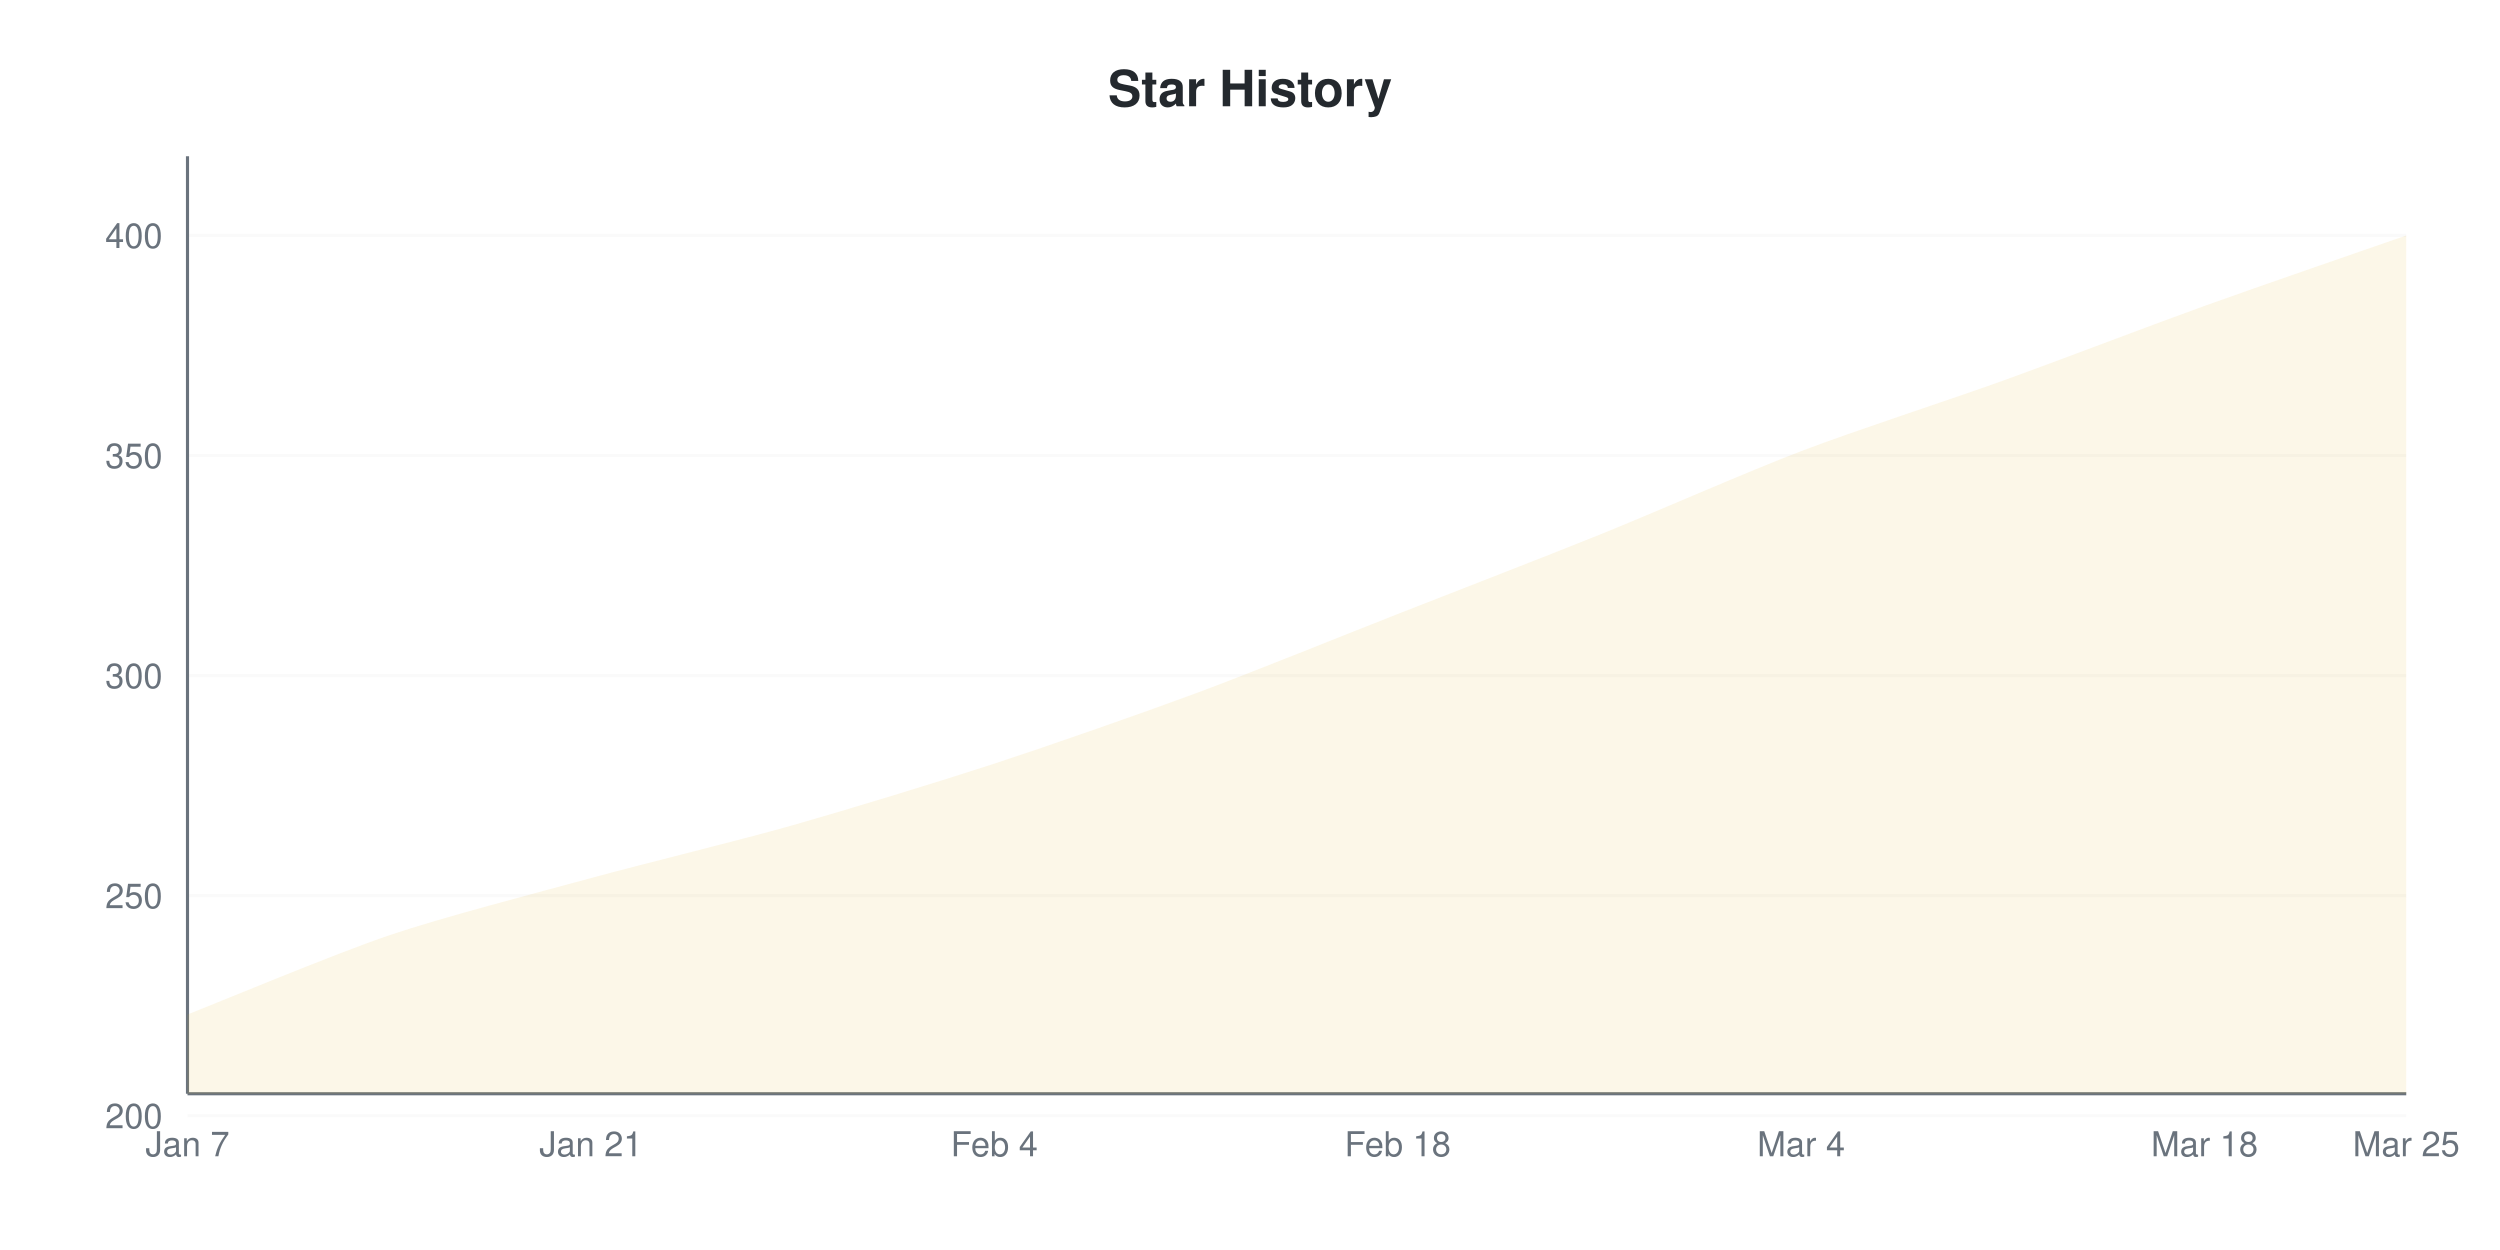
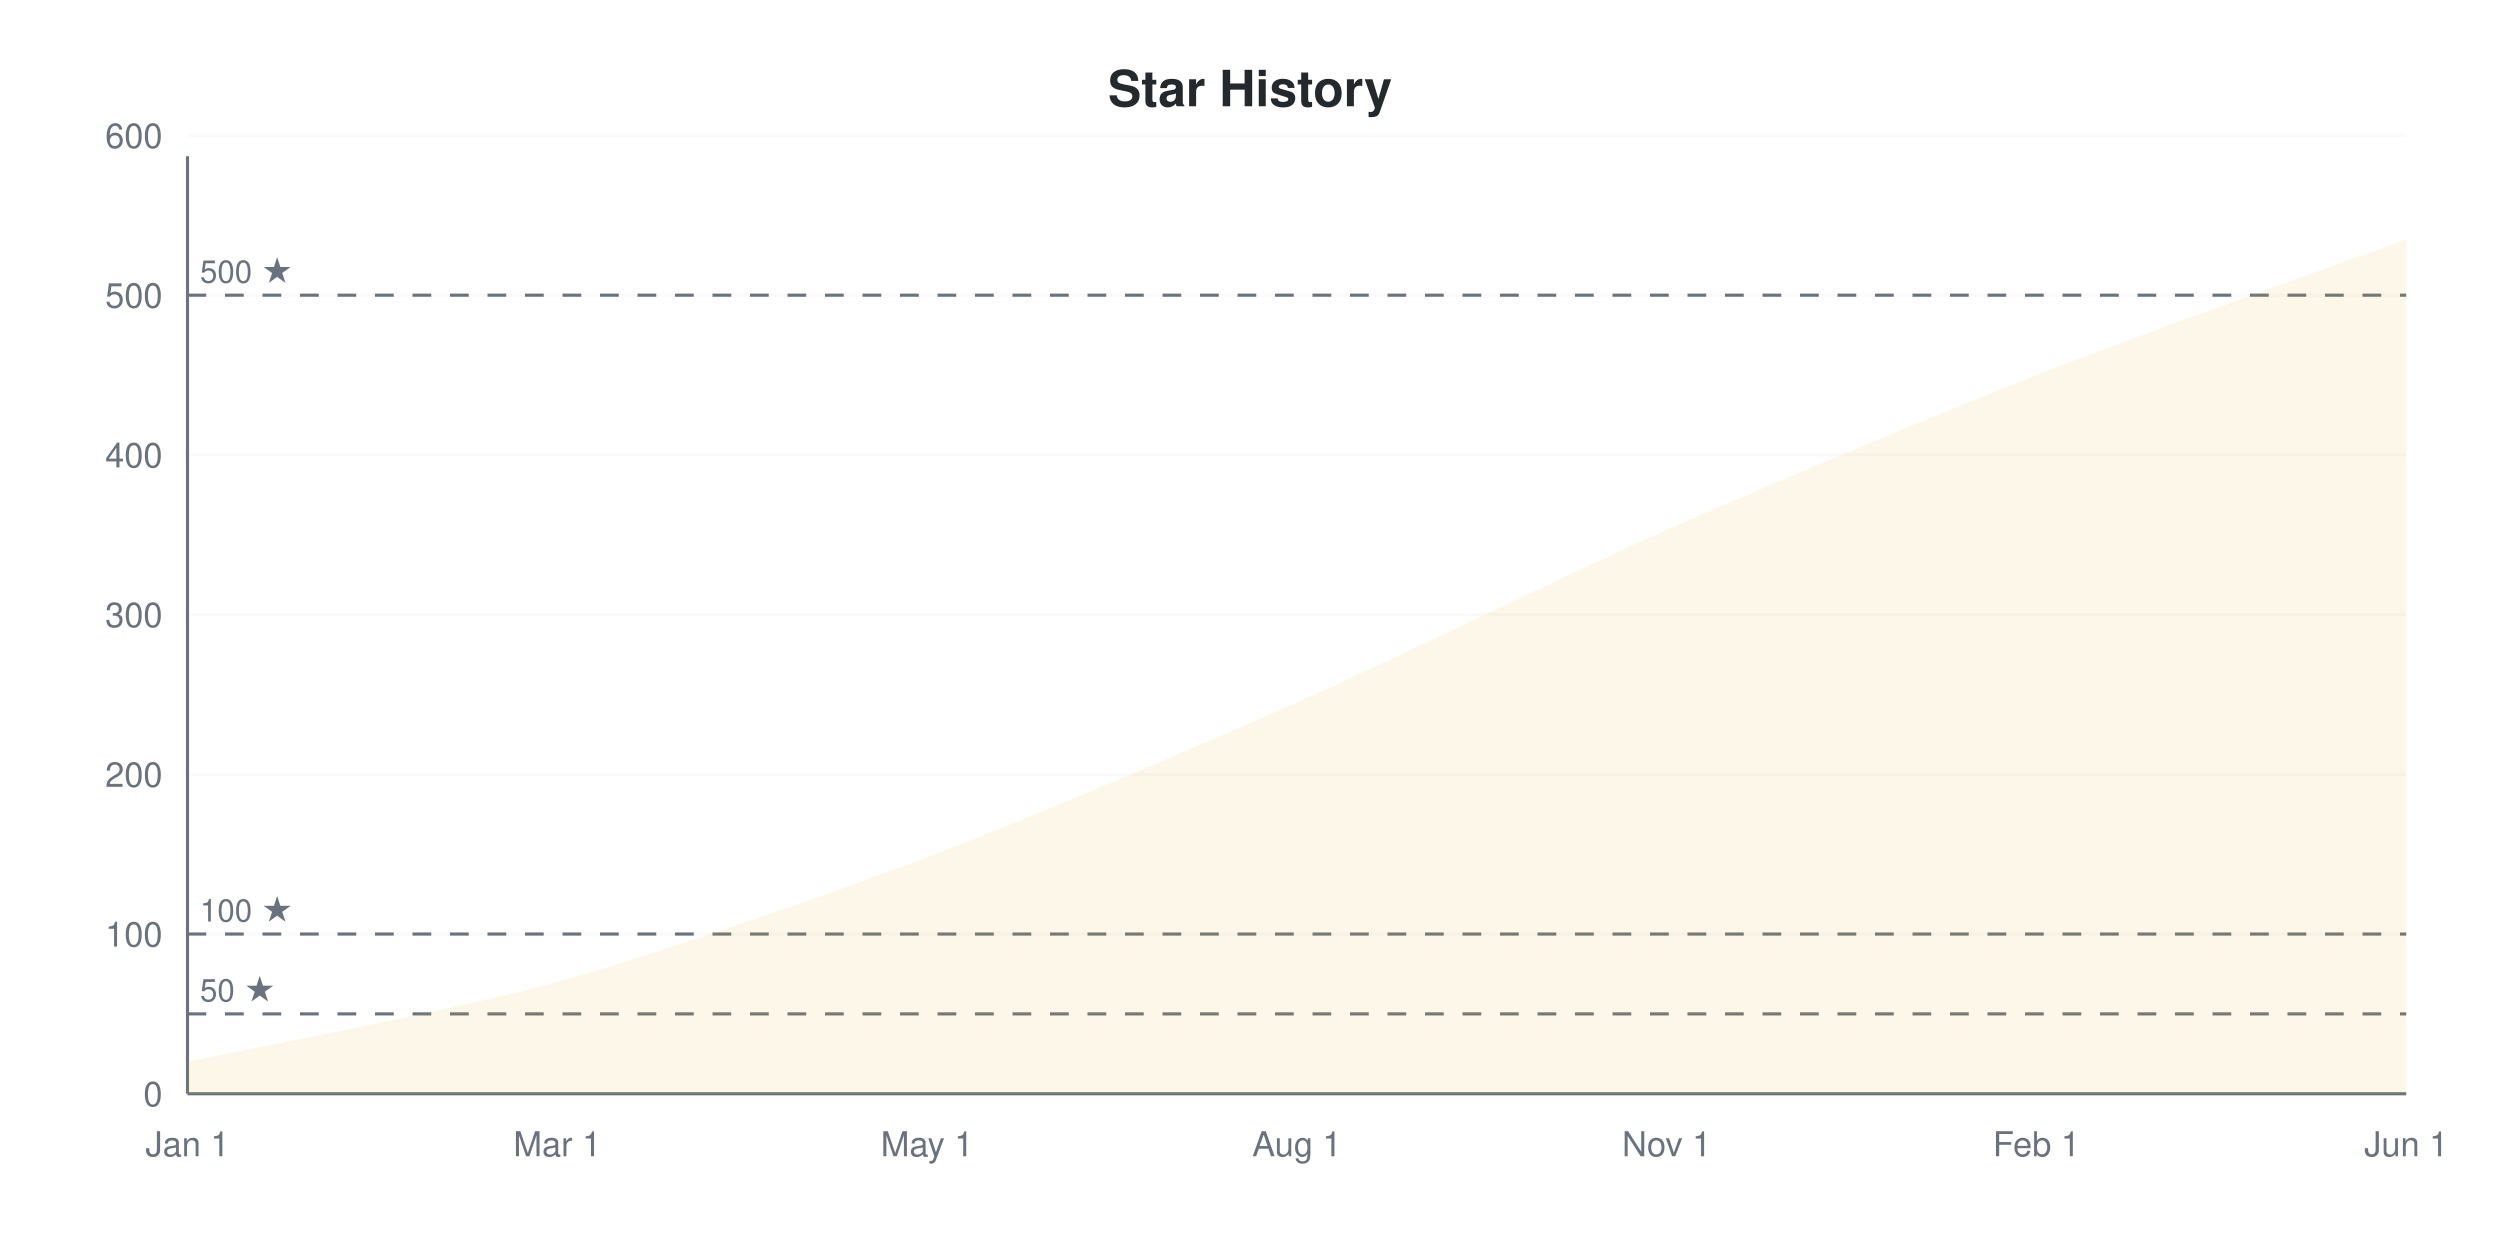
<svg xmlns="http://www.w3.org/2000/svg" viewBox="0 0 800 400" width="800" height="400">
  <style>
    @keyframes drawLine {
      to { stroke-dashoffset: 0; }
    }
    @keyframes fadeInPoint {
      from { opacity: 0; }
      to { opacity: 1; }
    }
    .data-line-0 {
-       stroke-dasharray: 1130;
-       stroke-dashoffset: 1130;
+       stroke-dasharray: 1139;
+       stroke-dashoffset: 1139;
      animation: drawLine 2s ease-out forwards;
    }
    .data-point {
      opacity: 0;
      animation: fadeInPoint 0.5s ease-out forwards;
    }
    .chart-bg { fill: #fff; }
    .chart-text { fill: #24292e; }
    .chart-muted { fill: #6a737d; }
    .chart-grid { stroke: #eee; }
    .chart-axis { stroke: #6a737d; }
    @media (prefers-color-scheme: dark) {
      .chart-bg { fill: #0d1117; }
      .chart-text { fill: #e6edf3; }
      .chart-muted { fill: #8b949e; }
      .chart-grid { stroke: #21262d; }
      .chart-axis { stroke: #8b949e; }
    }
  </style>
  <rect width="800" height="400" class="chart-bg" />
  <text x="400" y="34" text-anchor="middle" class="chart-text" font-size="16" font-weight="bold" font-family="-apple-system, BlinkMacSystemFont, 'Segoe UI', Helvetica, Arial, sans-serif">Star History</text>
  <g class="grid">
-     <line x1="60" y1="357.042" x2="770" y2="357.042" class="chart-grid" stroke-opacity="0.3" />
-     <text x="52" y="361.042" text-anchor="end" class="chart-muted" font-size="11" font-family="-apple-system, BlinkMacSystemFont, 'Segoe UI', Helvetica, Arial, sans-serif">200</text>
-     <line x1="60" y1="286.62" x2="770" y2="286.62" class="chart-grid" stroke-opacity="0.3" />
-     <text x="52" y="290.62" text-anchor="end" class="chart-muted" font-size="11" font-family="-apple-system, BlinkMacSystemFont, 'Segoe UI', Helvetica, Arial, sans-serif">250</text>
-     <line x1="60" y1="216.197" x2="770" y2="216.197" class="chart-grid" stroke-opacity="0.3" />
-     <text x="52" y="220.197" text-anchor="end" class="chart-muted" font-size="11" font-family="-apple-system, BlinkMacSystemFont, 'Segoe UI', Helvetica, Arial, sans-serif">300</text>
-     <line x1="60" y1="145.775" x2="770" y2="145.775" class="chart-grid" stroke-opacity="0.3" />
-     <text x="52" y="149.775" text-anchor="end" class="chart-muted" font-size="11" font-family="-apple-system, BlinkMacSystemFont, 'Segoe UI', Helvetica, Arial, sans-serif">350</text>
-     <line x1="60" y1="75.352" x2="770" y2="75.352" class="chart-grid" stroke-opacity="0.3" />
-     <text x="52" y="79.352" text-anchor="end" class="chart-muted" font-size="11" font-family="-apple-system, BlinkMacSystemFont, 'Segoe UI', Helvetica, Arial, sans-serif">400</text>
+     <line x1="60" y1="350" x2="770" y2="350" class="chart-grid" stroke-opacity="0.3" />
+     <text x="52" y="354" text-anchor="end" class="chart-muted" font-size="11" font-family="-apple-system, BlinkMacSystemFont, 'Segoe UI', Helvetica, Arial, sans-serif">0</text>
+     <line x1="60" y1="298.893" x2="770" y2="298.893" class="chart-grid" stroke-opacity="0.3" />
+     <text x="52" y="302.893" text-anchor="end" class="chart-muted" font-size="11" font-family="-apple-system, BlinkMacSystemFont, 'Segoe UI', Helvetica, Arial, sans-serif">100</text>
+     <line x1="60" y1="247.785" x2="770" y2="247.785" class="chart-grid" stroke-opacity="0.3" />
+     <text x="52" y="251.785" text-anchor="end" class="chart-muted" font-size="11" font-family="-apple-system, BlinkMacSystemFont, 'Segoe UI', Helvetica, Arial, sans-serif">200</text>
+     <line x1="60" y1="196.678" x2="770" y2="196.678" class="chart-grid" stroke-opacity="0.3" />
+     <text x="52" y="200.678" text-anchor="end" class="chart-muted" font-size="11" font-family="-apple-system, BlinkMacSystemFont, 'Segoe UI', Helvetica, Arial, sans-serif">300</text>
+     <line x1="60" y1="145.571" x2="770" y2="145.571" class="chart-grid" stroke-opacity="0.3" />
+     <text x="52" y="149.571" text-anchor="end" class="chart-muted" font-size="11" font-family="-apple-system, BlinkMacSystemFont, 'Segoe UI', Helvetica, Arial, sans-serif">400</text>
+     <line x1="60" y1="94.463" x2="770" y2="94.463" class="chart-grid" stroke-opacity="0.3" />
+     <text x="52" y="98.463" text-anchor="end" class="chart-muted" font-size="11" font-family="-apple-system, BlinkMacSystemFont, 'Segoe UI', Helvetica, Arial, sans-serif">500</text>
+     <line x1="60" y1="43.356" x2="770" y2="43.356" class="chart-grid" stroke-opacity="0.3" />
+     <text x="52" y="47.356" text-anchor="end" class="chart-muted" font-size="11" font-family="-apple-system, BlinkMacSystemFont, 'Segoe UI', Helvetica, Arial, sans-serif">600</text>
  </g>
  <g class="milestones">
-     
+     <line x1="60" y1="324.446" x2="770" y2="324.446" class="chart-axis" stroke-width="1" stroke-dasharray="6,6" />
+     <text x="64" y="320.446" class="chart-muted" font-size="10" font-family="-apple-system, BlinkMacSystemFont, 'Segoe UI', Helvetica, Arial, sans-serif">50 ★</text>
+     <line x1="60" y1="298.893" x2="770" y2="298.893" class="chart-axis" stroke-width="1" stroke-dasharray="6,6" />
+     <text x="64" y="294.893" class="chart-muted" font-size="10" font-family="-apple-system, BlinkMacSystemFont, 'Segoe UI', Helvetica, Arial, sans-serif">100 ★</text>
+     <line x1="60" y1="94.463" x2="770" y2="94.463" class="chart-axis" stroke-width="1" stroke-dasharray="6,6" />
+     <text x="64" y="90.463" class="chart-muted" font-size="10" font-family="-apple-system, BlinkMacSystemFont, 'Segoe UI', Helvetica, Arial, sans-serif">500 ★</text>
  </g>
  <g class="x-axis">
-     <text x="60" y="370" text-anchor="middle" class="chart-muted" font-size="11" font-family="-apple-system, BlinkMacSystemFont, 'Segoe UI', Helvetica, Arial, sans-serif">Jan 7</text>
-     <text x="189.091" y="370" text-anchor="middle" class="chart-muted" font-size="11" font-family="-apple-system, BlinkMacSystemFont, 'Segoe UI', Helvetica, Arial, sans-serif">Jan 21</text>
-     <text x="318.182" y="370" text-anchor="middle" class="chart-muted" font-size="11" font-family="-apple-system, BlinkMacSystemFont, 'Segoe UI', Helvetica, Arial, sans-serif">Feb 4</text>
-     <text x="447.273" y="370" text-anchor="middle" class="chart-muted" font-size="11" font-family="-apple-system, BlinkMacSystemFont, 'Segoe UI', Helvetica, Arial, sans-serif">Feb 18</text>
-     <text x="576.364" y="370" text-anchor="middle" class="chart-muted" font-size="11" font-family="-apple-system, BlinkMacSystemFont, 'Segoe UI', Helvetica, Arial, sans-serif">Mar 4</text>
-     <text x="705.455" y="370" text-anchor="middle" class="chart-muted" font-size="11" font-family="-apple-system, BlinkMacSystemFont, 'Segoe UI', Helvetica, Arial, sans-serif">Mar 18</text>
-     <text x="770" y="370" text-anchor="middle" class="chart-muted" font-size="11" font-family="-apple-system, BlinkMacSystemFont, 'Segoe UI', Helvetica, Arial, sans-serif">Mar 25</text>
+     <text x="60" y="370" text-anchor="middle" class="chart-muted" font-size="11" font-family="-apple-system, BlinkMacSystemFont, 'Segoe UI', Helvetica, Arial, sans-serif">Jan 1</text>
+     <text x="178.333" y="370" text-anchor="middle" class="chart-muted" font-size="11" font-family="-apple-system, BlinkMacSystemFont, 'Segoe UI', Helvetica, Arial, sans-serif">Mar 1</text>
+     <text x="296.667" y="370" text-anchor="middle" class="chart-muted" font-size="11" font-family="-apple-system, BlinkMacSystemFont, 'Segoe UI', Helvetica, Arial, sans-serif">May 1</text>
+     <text x="415" y="370" text-anchor="middle" class="chart-muted" font-size="11" font-family="-apple-system, BlinkMacSystemFont, 'Segoe UI', Helvetica, Arial, sans-serif">Aug 1</text>
+     <text x="533.333" y="370" text-anchor="middle" class="chart-muted" font-size="11" font-family="-apple-system, BlinkMacSystemFont, 'Segoe UI', Helvetica, Arial, sans-serif">Nov 1</text>
+     <text x="651.667" y="370" text-anchor="middle" class="chart-muted" font-size="11" font-family="-apple-system, BlinkMacSystemFont, 'Segoe UI', Helvetica, Arial, sans-serif">Feb 1</text>
+     <text x="770" y="370" text-anchor="middle" class="chart-muted" font-size="11" font-family="-apple-system, BlinkMacSystemFont, 'Segoe UI', Helvetica, Arial, sans-serif">Jun 1</text>
  </g>
  <line x1="60" y1="50" x2="60" y2="350" class="chart-axis" stroke-width="1" />
  <line x1="60" y1="350" x2="770" y2="350" class="chart-axis" stroke-width="1" />
-   <path d="M60,324.648 C68.606,321.268 107.333,305.117 124.545,299.296 C141.758,293.474 171.879,285.681 189.091,280.986 C206.303,276.291 236.424,268.967 253.636,264.085 C270.848,259.202 300.97,250 318.182,244.366 C335.394,238.732 365.515,228.216 382.727,221.831 C399.939,215.446 430.061,203.239 447.273,196.479 C464.485,189.718 494.606,178.075 511.818,171.127 C529.03,164.178 559.152,150.939 576.364,144.366 C593.576,137.793 623.697,128.028 640.909,121.831 C658.121,115.634 688.242,104.085 705.455,97.887 C722.667,91.69 761.394,78.357 770,75.352 L770,350 L60,350 Z" fill="#dfb317" fill-opacity="0.1" />
-   <path d="M60,324.648 C68.606,321.268 107.333,305.117 124.545,299.296 C141.758,293.474 171.879,285.681 189.091,280.986 C206.303,276.291 236.424,268.967 253.636,264.085 C270.848,259.202 300.97,250 318.182,244.366 C335.394,238.732 365.515,228.216 382.727,221.831 C399.939,215.446 430.061,203.239 447.273,196.479 C464.485,189.718 494.606,178.075 511.818,171.127 C529.03,164.178 559.152,150.939 576.364,144.366 C593.576,137.793 623.697,128.028 640.909,121.831 C658.121,115.634 688.242,104.085 705.455,97.887 C722.667,91.69 761.394,78.357 770,75.352" fill="none" stroke="#dfb317" stroke-width="2.5" class="data-line-0" />
+   <path d="M60,339.779 C75.778,336.371 146.778,322.947 178.333,314.225 C209.889,305.503 265.111,286.286 296.667,274.361 C328.222,262.436 383.444,238.756 415,224.787 C446.556,210.818 501.778,183.56 533.333,169.591 C564.889,155.622 620.111,132.419 651.667,120.017 C683.222,107.615 754.222,82.368 770,76.576 L770,350 L60,350 Z" fill="#dfb317" fill-opacity="0.1" />
+   <path d="M60,339.779 C75.778,336.371 146.778,322.947 178.333,314.225 C209.889,305.503 265.111,286.286 296.667,274.361 C328.222,262.436 383.444,238.756 415,224.787 C446.556,210.818 501.778,183.56 533.333,169.591 C564.889,155.622 620.111,132.419 651.667,120.017 C683.222,107.615 754.222,82.368 770,76.576" fill="none" stroke="#dfb317" stroke-width="2.5" class="data-line-0" />
  <g class="points">
-     <circle cx="60" cy="324.648" r="4" fill="#dfb317" class="data-point" style="animation-delay: 1.50s" />
-     <circle cx="124.545" cy="299.296" r="4" fill="#dfb317" class="data-point" style="animation-delay: 1.55s" />
-     <circle cx="189.091" cy="280.986" r="4" fill="#dfb317" class="data-point" style="animation-delay: 1.60s" />
-     <circle cx="253.636" cy="264.085" r="4" fill="#dfb317" class="data-point" style="animation-delay: 1.65s" />
-     <circle cx="318.182" cy="244.366" r="4" fill="#dfb317" class="data-point" style="animation-delay: 1.70s" />
-     <circle cx="382.727" cy="221.831" r="4" fill="#dfb317" class="data-point" style="animation-delay: 1.75s" />
-     <circle cx="447.273" cy="196.479" r="4" fill="#dfb317" class="data-point" style="animation-delay: 1.80s" />
-     <circle cx="511.818" cy="171.127" r="4" fill="#dfb317" class="data-point" style="animation-delay: 1.85s" />
-     <circle cx="576.364" cy="144.366" r="4" fill="#dfb317" class="data-point" style="animation-delay: 1.90s" />
-     <circle cx="640.909" cy="121.831" r="4" fill="#dfb317" class="data-point" style="animation-delay: 1.95s" />
-     <circle cx="705.455" cy="97.887" r="4" fill="#dfb317" class="data-point" style="animation-delay: 2.00s" />
-     <circle cx="770" cy="75.352" r="4" fill="#dfb317" class="data-point" style="animation-delay: 2.05s" />
+     <circle cx="60" cy="339.779" r="4" fill="#dfb317" class="data-point" style="animation-delay: 1.50s" />
+     <circle cx="178.333" cy="314.225" r="4" fill="#dfb317" class="data-point" style="animation-delay: 1.55s" />
+     <circle cx="296.667" cy="274.361" r="4" fill="#dfb317" class="data-point" style="animation-delay: 1.60s" />
+     <circle cx="415" cy="224.787" r="4" fill="#dfb317" class="data-point" style="animation-delay: 1.65s" />
+     <circle cx="533.333" cy="169.591" r="4" fill="#dfb317" class="data-point" style="animation-delay: 1.70s" />
+     <circle cx="651.667" cy="120.017" r="4" fill="#dfb317" class="data-point" style="animation-delay: 1.75s" />
+     <circle cx="770" cy="76.576" r="4" fill="#dfb317" class="data-point" style="animation-delay: 1.80s" />
  </g>
</svg>
